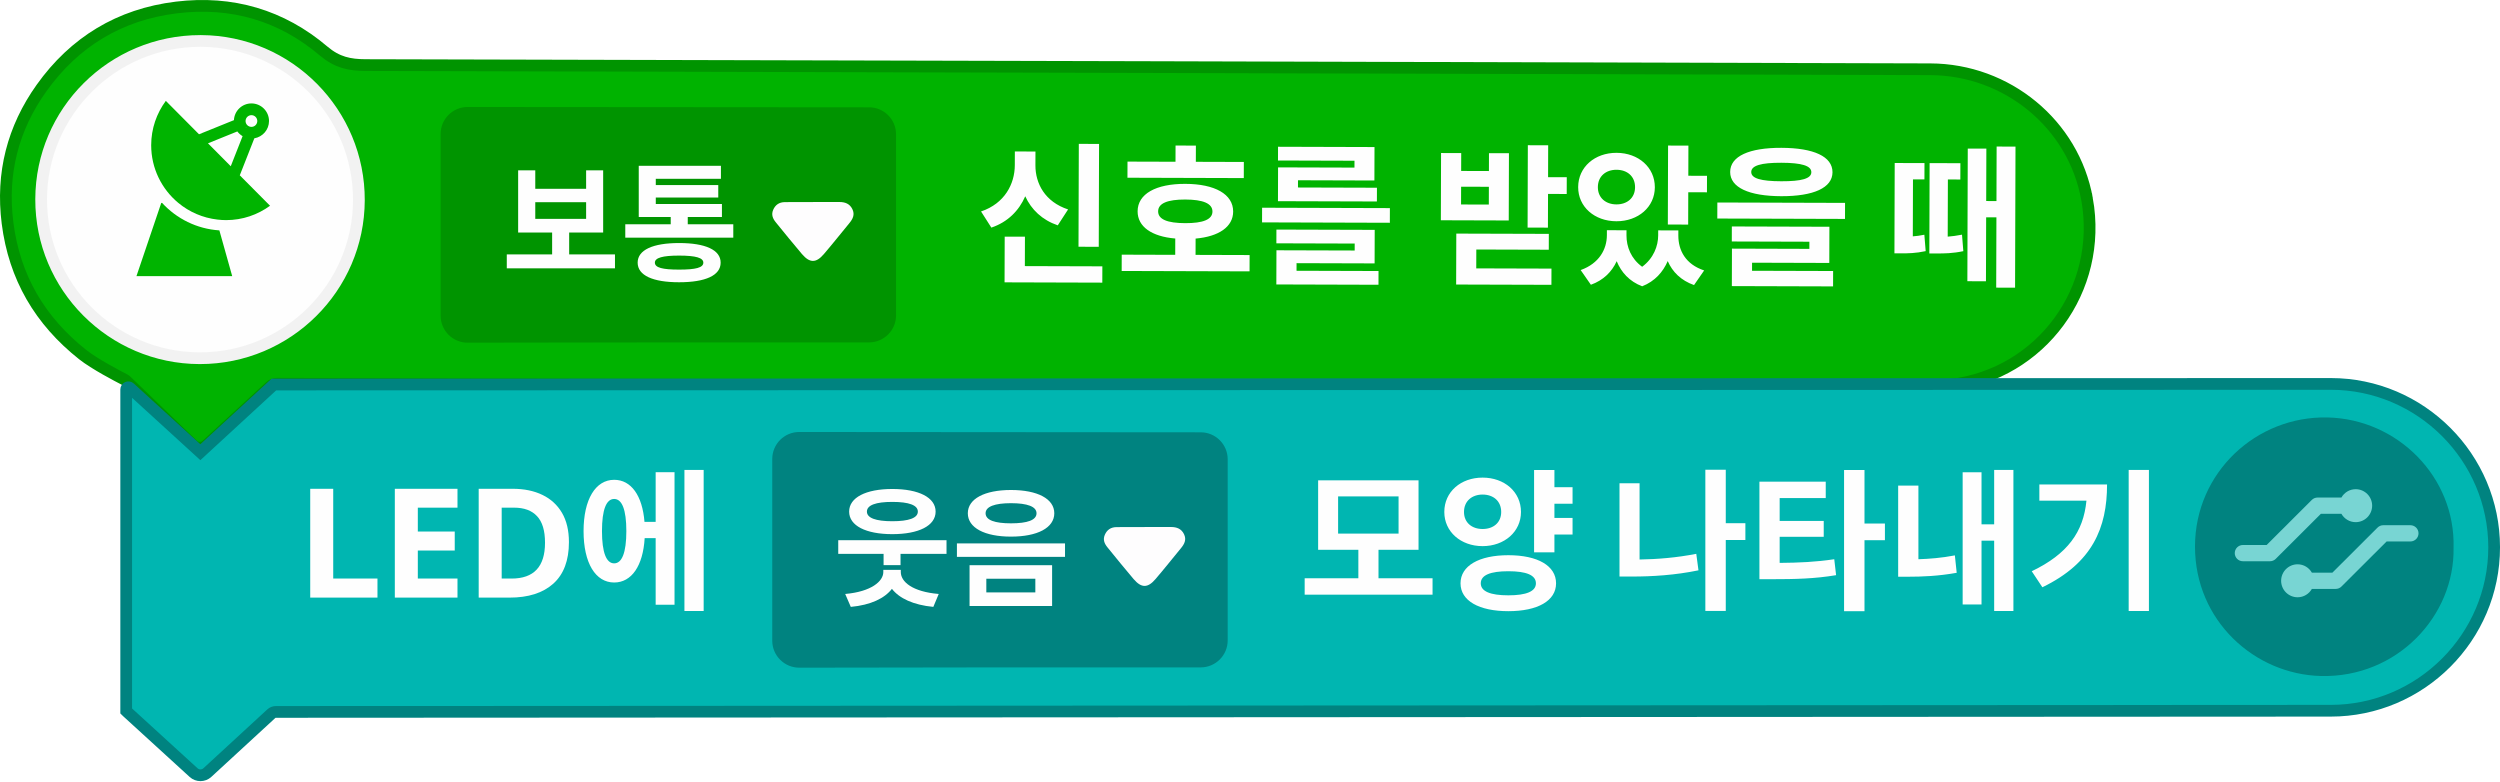
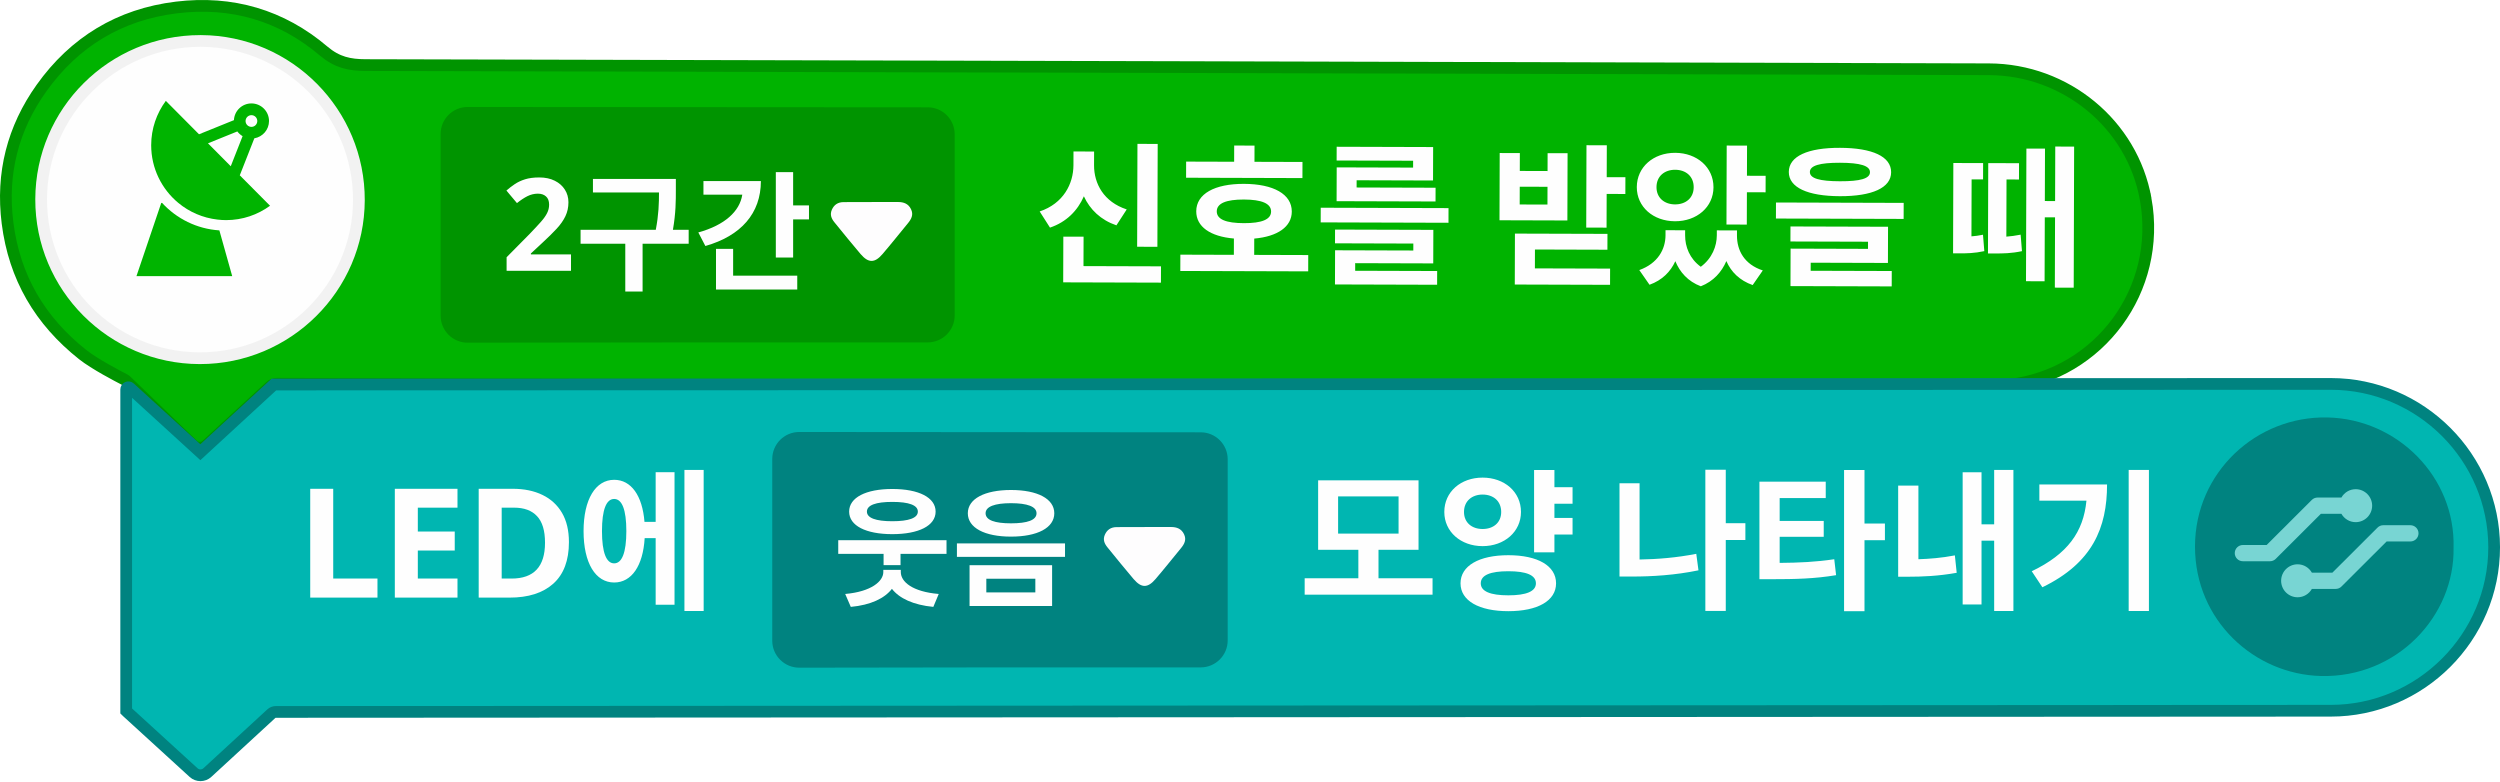
<svg xmlns="http://www.w3.org/2000/svg" id="_레이어_1" data-name="레이어 1" viewBox="0 0 426.401 133.232">
  <defs>
    <style>
      .cls-1, .cls-2, .cls-3, .cls-4, .cls-5, .cls-6, .cls-7 {
        stroke-width: 0px;
      }

      .cls-1, .cls-8, .cls-9, .cls-10 {
        fill: #fefefe;
      }

      .cls-2 {
        fill: #78d5d3;
      }

      .cls-3 {
        fill: #009400;
      }

      .cls-4 {
        fill: #00b400;
      }

      .cls-5 {
        fill: #fefdfe;
      }

      .cls-11 {
        fill: #00b300;
        stroke: #009400;
      }

      .cls-11, .cls-12 {
        stroke-miterlimit: 10;
        stroke-width: 2px;
      }

      .cls-8, .cls-9, .cls-10 {
        font-family: Pretendard-Bold-KSCpc-EUC-H, Pretendard;
        font-weight: 700;
      }

      .cls-8, .cls-10 {
        font-size: 26px;
      }

      .cls-9 {
        font-size: 22px;
      }

      .cls-6 {
        fill: #008380;
      }

      .cls-12 {
        fill: #00b6b1;
        stroke: #008380;
      }

      .cls-10 {
        letter-spacing: -.01em;
      }

      .cls-7 {
        fill: #f2f2f2;
      }
    </style>
  </defs>
  <g>
-     <path class="cls-11" d="m355.968,33.954c-2.293-12.79-13.66-22.1-26.741-22.14-81.918-.248-184.947-.502-266.865-.713-2.727-.007-4.859-.438-7.168-2.399C48.028,2.617,39.547.119,30.1,1.274,20.381,2.463,12.681,7.161,7.067,15.04,2.193,21.879.212,29.582,1.283,38.024c1.177,9.281,5.524,16.675,12.825,22.461,2.04,1.617,6.09,3.722,7.073,4.225.147.075.282.172.401.286l11.318,10.9c.643.62,1.658.631,2.315.026l10.886-10.023c.313-.288.718-.448,1.143-.446,87.06.295,195.628.228,282.283.487.891.003,1.782-.029,2.673-.045.198-.088.388-.231.594-.257,15.315-1.89,25.945-16.233,23.175-31.684Z" />
+     <path class="cls-11" d="m365.969,33.954c-2.293-12.79-13.66-22.1-26.741-22.14-81.918-.248-194.948-.502-276.866-.713-2.727-.007-4.859-.438-7.168-2.399C48.028,2.617,39.547.119,30.1,1.274,20.381,2.463,12.681,7.161,7.067,15.04,2.193,21.879.212,29.582,1.283,38.024c1.177,9.281,5.524,16.675,12.825,22.461,2.04,1.617,6.09,3.722,7.073,4.225.147.075.282.172.401.286l11.318,10.9c.643.62,1.658.631,2.315.026l10.886-10.023c.313-.288.718-.448,1.143-.446,87.06.295,205.629.228,292.284.487.891.003,1.782-.029,2.673-.045.198-.088.388-.231.594-.257,15.315-1.89,25.945-16.233,23.175-31.684Z" />
    <g>
      <path class="cls-1" d="m34.019,61.097c-14.927-.049-27.039-12.211-27-27.111.038-14.888,12.218-27,27.15-27h.125c14.9.067,26.976,12.266,26.917,27.193-.058,14.843-12.217,26.918-27.103,26.918h-.09Z" />
      <path class="cls-7" d="m34.17,7.986h.121c14.349.064,25.978,11.813,25.921,26.189-.056,14.293-11.765,25.922-26.103,25.922h-.087c-14.375-.047-26.04-11.759-26.003-26.109.037-14.337,11.768-26.001,26.151-26.002m0-2c-15.526,0-28.111,12.502-28.151,27.997-.04,15.453,12.517,28.063,27.997,28.114.032,0,.062,0,.094,0,15.444,0,28.042-12.503,28.103-27.914.061-15.477-12.462-28.128-27.913-28.197-.044,0-.085,0-.129,0h0Z" />
    </g>
-     <text class="cls-8" transform="translate(166.328 46.251) rotate(.173)">
+     <text class="cls-8" transform="translate(176.329 46.251) rotate(.173)">
      <tspan x="0" y="0">신호를 받았을 때</tspan>
    </text>
-     <path class="cls-3" d="m148.23,18.302l-68.471-.054c-2.545-.002-4.608,2.06-4.608,4.605v30.991c0,2.547,2.076,4.61,4.622,4.605,32.802-.069,35.638-.051,68.446-.049,2.543,0,4.613-2.062,4.612-4.605v-30.888c0-2.542-2.06-4.603-4.601-4.605Z" />
+     <path class="cls-3" d="m158.231,18.302l-78.472-.054c-2.545-.002-4.608,2.06-4.608,4.605v30.991c0,2.547,2.076,4.61,4.622,4.605,32.802-.069,45.639-.051,78.447-.049,2.543,0,4.613-2.062,4.612-4.605v-30.888c0-2.542-2.06-4.603-4.601-4.605Z" />
    <g>
      <text class="cls-9" transform="translate(85.531 46.188)">
-         <tspan x="0" y="0">보통</tspan>
+         <tspan x="0" y="0">2구간</tspan>
      </text>
-       <path class="cls-5" d="m138.671,34.454c1.503,0,3.006-.003,4.509.001.951.003,1.744.288,2.197,1.211.47.958.064,1.702-.534,2.425-1.451,1.754-2.859,3.543-4.343,5.268-1.318,1.533-2.389,1.523-3.72-.029-1.519-1.771-2.972-3.598-4.452-5.402-.521-.635-.812-1.313-.452-2.145.374-.865,1.045-1.293,1.954-1.309,1.614-.027,3.228-.008,4.842-.008v-.013Z" />
+       <path class="cls-5" d="m148.672,34.454c1.503,0,3.006-.003,4.509.001.951.003,1.744.288,2.197,1.211.47.958.064,1.702-.534,2.425-1.451,1.754-2.859,3.543-4.343,5.268-1.318,1.533-2.389,1.523-3.72-.029-1.519-1.771-2.972-3.598-4.452-5.402-.521-.635-.812-1.313-.452-2.145.374-.865,1.045-1.293,1.954-1.309,1.614-.027,3.228-.008,4.842-.008v-.013Z" />
    </g>
    <g>
      <path class="cls-4" d="m27.646,34.608h-.141l-4.232,12.492h16.332l-2.189-7.805c-3.859-.251-7.305-2.005-9.77-4.687Z" />
      <path class="cls-4" d="m40.898,29.902l.36-.915.36-.915,1.763-4.482c1.417-.239,2.502-1.466,2.502-2.95,0-1.654-1.346-3-3-3-1.604,0-2.907,1.268-2.985,2.853l-4.144,1.677-.905.366-.905.366-5.662-5.697c-1.562,2.119-2.496,4.729-2.496,7.563,0,3.959,1.802,7.496,4.628,9.839,1.856,1.538,4.156,2.556,6.678,2.845.482.055.971.091,1.468.091,2.806,0,5.392-.915,7.499-2.449l-5.161-5.194Zm1.026-8.071l.028-.072.076.03-.105.042Zm.959-2.19c.551,0,1,.449,1,1s-.449,1-1,1-1-.449-1-1,.449-1,1-1Zm-3.165,7.797l-.36.915-3.885-3.91.905-.366.905-.366,3.195-1.293c.242.326.547.598.899.804l-1.299,3.302-.36.915Z" />
    </g>
  </g>
  <path class="cls-12" d="m397.53,65.482l-350.817.101h0l-12.543,11.548h0l-12.023-10.98c-.238-.218-.622-.049-.622.274v54.841l.171.168,11.328,10.345c.663.605,1.678.603,2.338-.004l10.91-10.045c.212-.195.49-.304.779-.304l350.481-.202c15.329,0,27.871-12.542,27.871-27.871s-12.542-27.871-27.871-27.871Z" />
  <path class="cls-6" d="m418.479,93.397c.233,11.599-9.583,22.21-22.59,21.903-11.361-.268-21.522-9.45-21.508-22.104.014-12.581,10.427-22.278,22.629-21.994,11.969.279,21.786,10.209,21.47,22.194Z" />
  <text class="cls-10" transform="translate(50.568 101.93)">
    <tspan x="0" y="0">LED에</tspan>
  </text>
  <text class="cls-10" transform="translate(221.462 101.93)">
    <tspan x="0" y="0">모양 나타내기</tspan>
  </text>
  <g>
    <path class="cls-2" d="m401.783,83.436c-1.047,0-1.949.579-2.433,1.427h-4.07c-.367,0-.719.145-.978.405l-7.704,7.688h-4.052c-.765,0-1.385.62-1.385,1.385s.62,1.385,1.385,1.385h4.624c.367,0,.719-.145.978-.405l7.704-7.688h3.497c.484.848,1.387,1.427,2.433,1.427,1.553,0,2.812-1.259,2.812-2.812s-1.259-2.812-2.812-2.812Z" />
    <path class="cls-2" d="m391.881,101.871c1.047,0,1.949-.579,2.433-1.427h4.07c.367,0,.719-.145.978-.405l7.704-7.688h4.052c.765,0,1.385-.62,1.385-1.385s-.62-1.385-1.385-1.385h-4.624c-.367,0-.719.145-.978.405l-7.704,7.688h-3.497c-.484-.848-1.387-1.427-2.433-1.427-1.553,0-2.812,1.259-2.812,2.812s1.259,2.812,2.812,2.812Z" />
  </g>
  <g>
    <path class="cls-6" d="m204.794,73.734l-68.471-.054c-2.545-.002-4.608,2.06-4.608,4.605v30.991c0,2.547,2.076,4.61,4.622,4.605,32.802-.069,35.638-.051,68.446-.049,2.543,0,4.613-2.062,4.612-4.605v-30.888c0-2.542-2.06-4.603-4.601-4.605Z" />
    <g>
      <text class="cls-9" transform="translate(142.095 101.62)">
        <tspan x="0" y="0">웃음</tspan>
      </text>
      <path class="cls-5" d="m195.235,89.886c1.503,0,3.006-.003,4.509.001.951.003,1.744.288,2.197,1.211.47.958.064,1.702-.534,2.425-1.451,1.754-2.859,3.543-4.343,5.268-1.318,1.533-2.389,1.523-3.72-.029-1.519-1.771-2.972-3.598-4.452-5.402-.521-.635-.812-1.313-.452-2.145.374-.865,1.045-1.293,1.954-1.309,1.614-.027,3.228-.008,4.842-.008v-.013Z" />
    </g>
  </g>
</svg>
